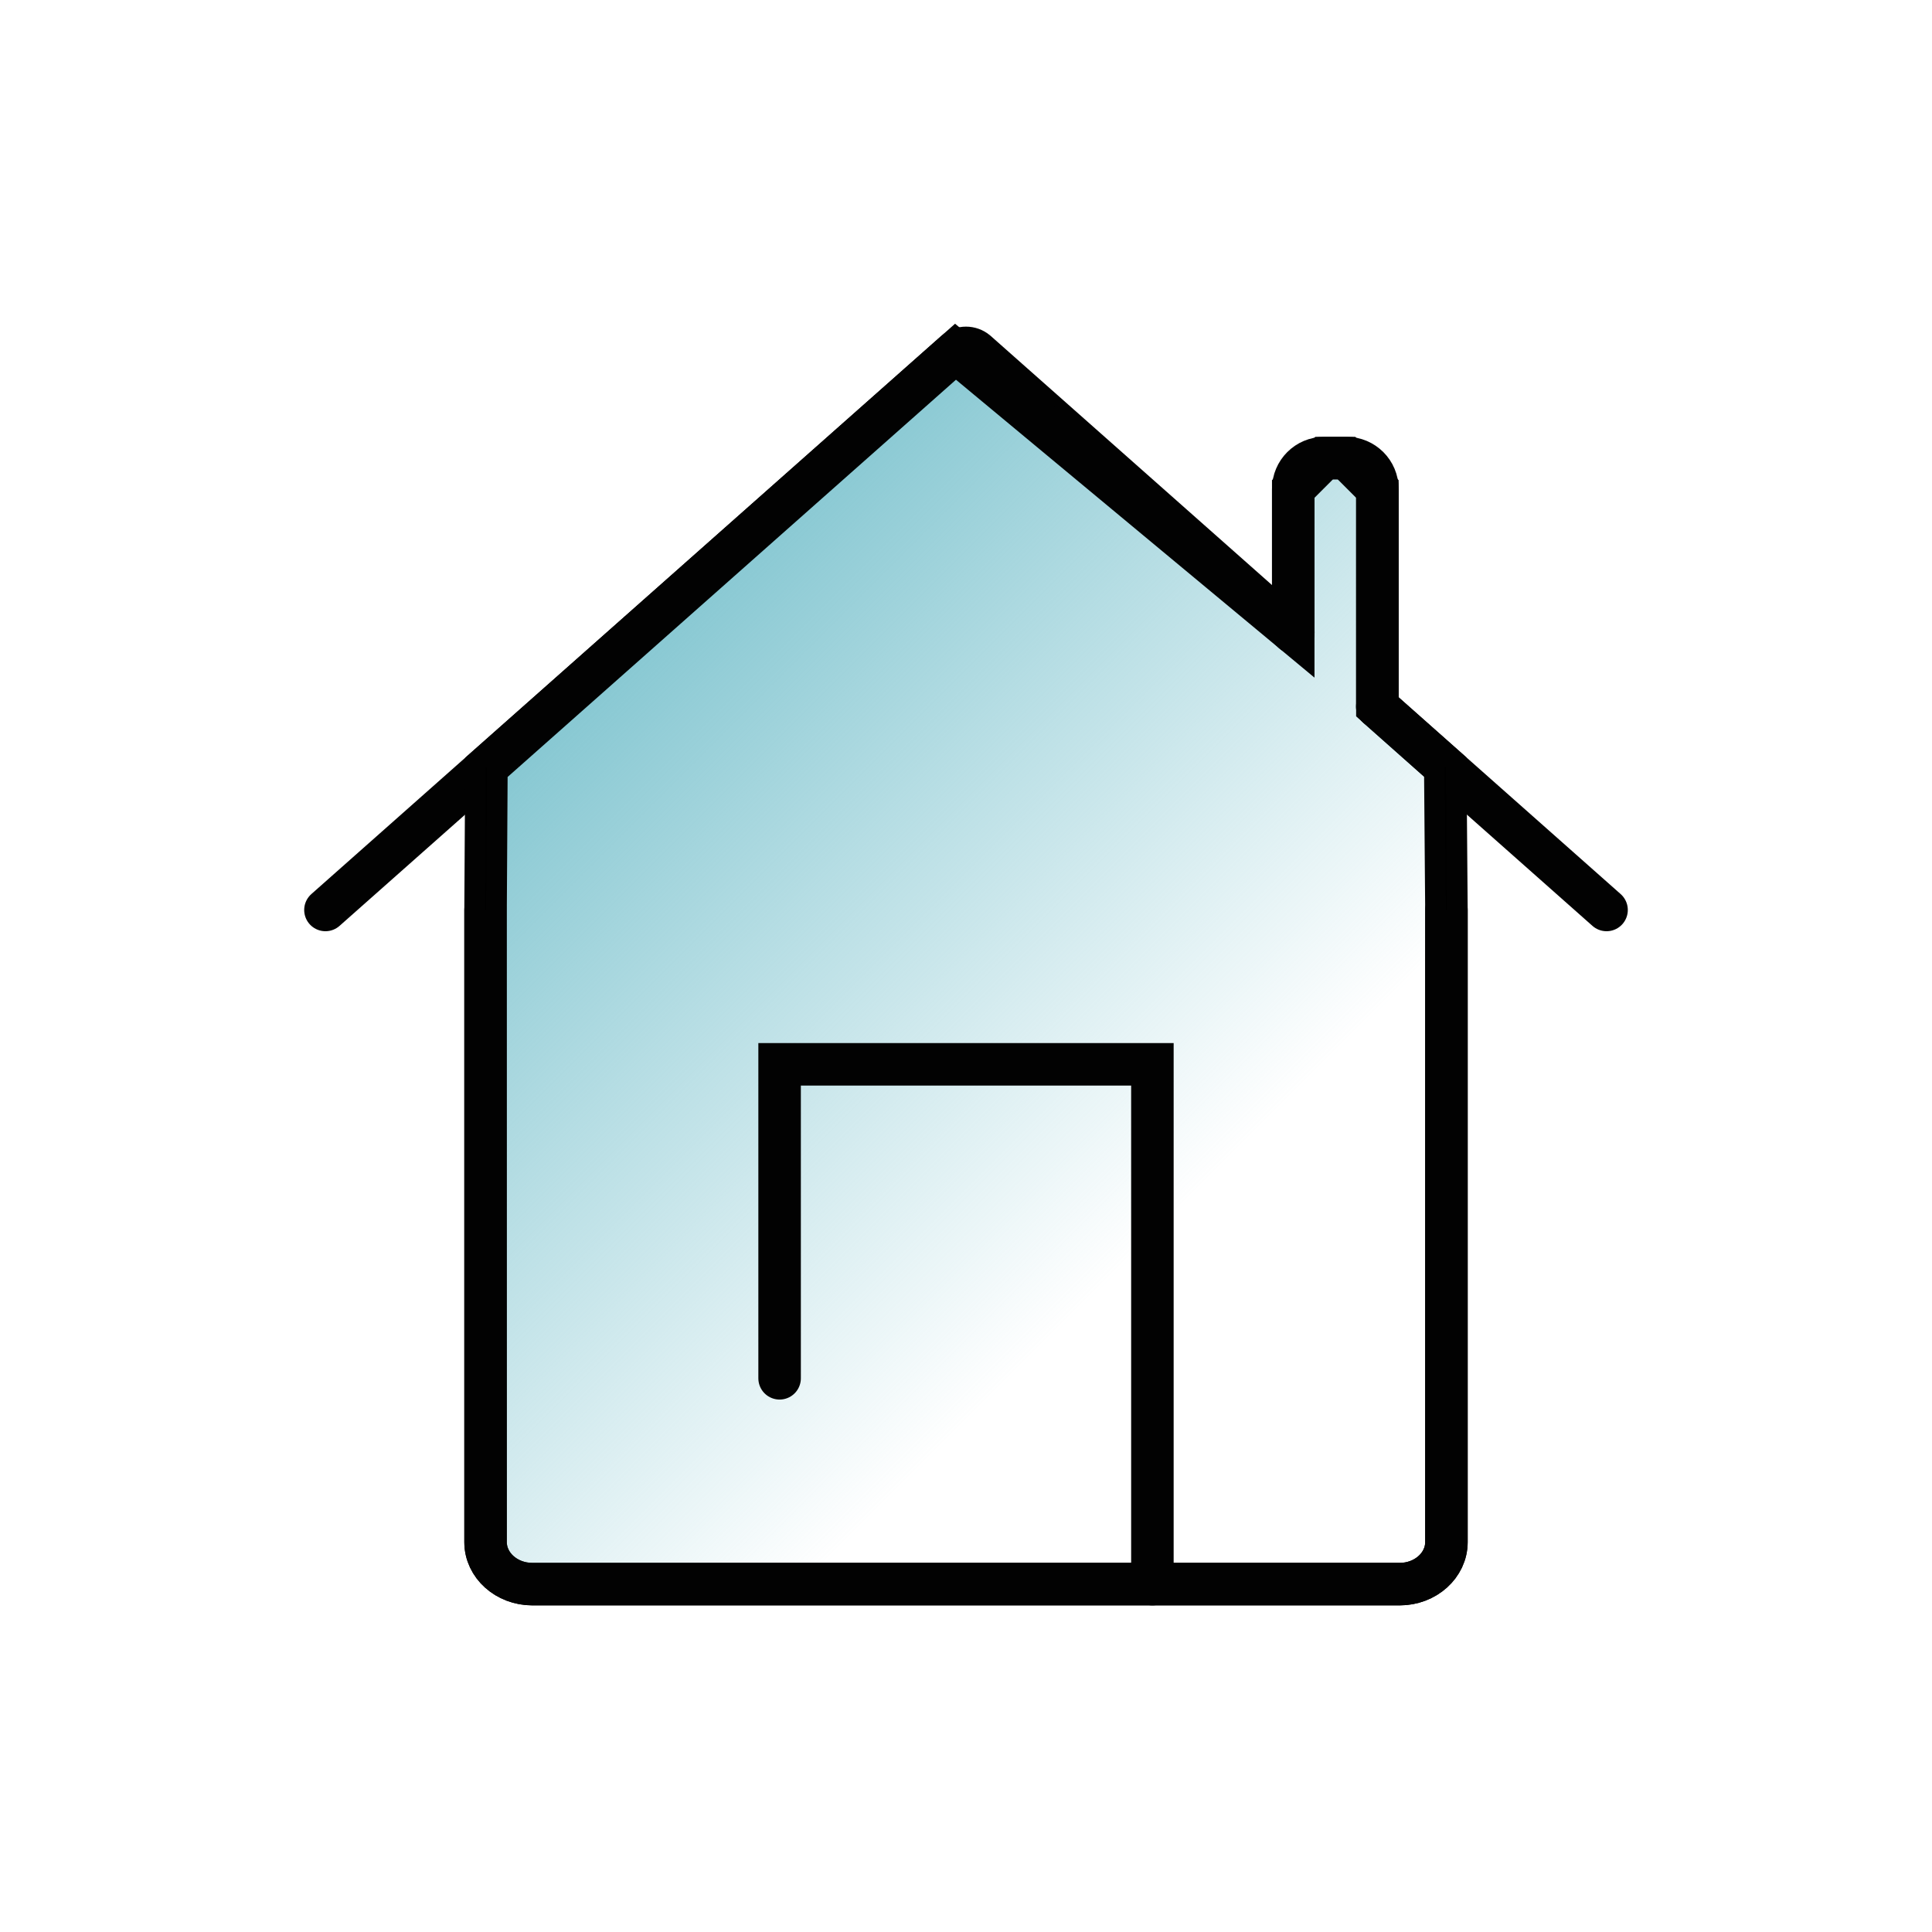
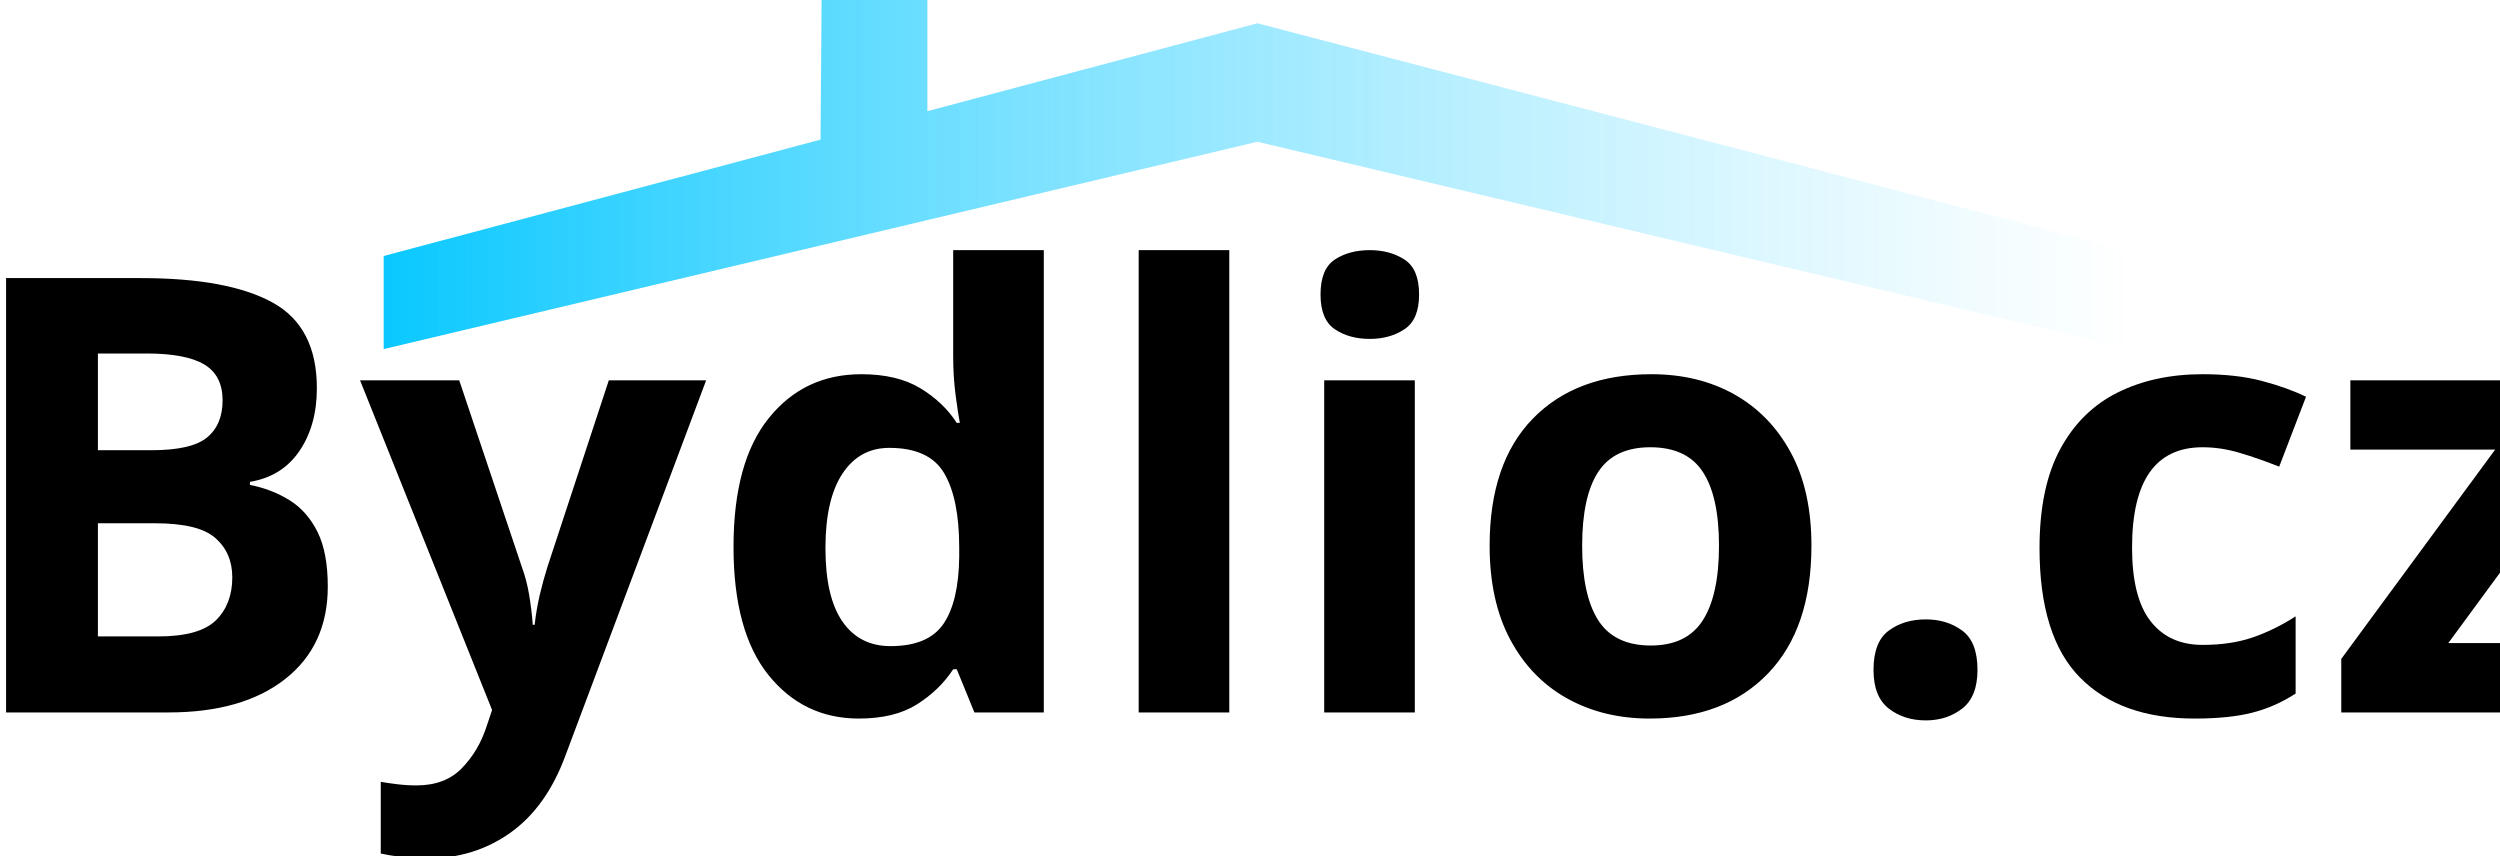
- <svg xmlns="http://www.w3.org/2000/svg" xmlns:xlink="http://www.w3.org/1999/xlink" width="800px" height="800px" viewBox="0 0 1000 1000" data-name="Layer 2" id="Layer_2" version="1.1" xml:space="preserve">
+ <svg xmlns="http://www.w3.org/2000/svg" xmlns:xlink="http://www.w3.org/1999/xlink" width="357.65" height="122.361" viewBox="0 0 447.063 152.951" data-name="Layer 2" id="Layer_2" version="1.1" xml:space="preserve">
  <defs id="defs1">
    <linearGradient id="linearGradient6">
-       <stop style="stop-color:#81c5d0;stop-opacity:1;" offset="0" id="stop6" />
-       <stop style="stop-color:#81c5d0;stop-opacity:0;" offset="0.825" id="stop7" />
+       <stop style="stop-color:#09c8ff;stop-opacity:1;" offset="0" id="stop6" />
+       <stop style="stop-color:#ffffff;stop-opacity:0.58;" offset="1" id="stop7" />
    </linearGradient>
    <style id="style1">.cls-1{fill:none;stroke:#020202;stroke-linecap:round;stroke-miterlimit:10;stroke-width:22px;}</style>
-     <linearGradient xlink:href="#linearGradient6" id="linearGradient7" x1="316.386" y1="315.634" x2="683.614" y2="682.863" gradientUnits="userSpaceOnUse" />
+     <linearGradient xlink:href="#linearGradient6" id="linearGradient7" x1="375.457" y1="464.217" x2="630.078" y2="464.217" gradientUnits="userSpaceOnUse" gradientTransform="matrix(1.230295,0,0,1.230295,-393.6948,-539.8611)" />
  </defs>
-   <path class="cls-1" d="M168.45,471,494.57,182.05a8.41,8.41,0,0,1,10.86,0l164,145.25" id="path1" />
-   <line class="cls-1" x1="831.55" x2="712.86" y1="471" y2="365.83" id="line1" />
-   <path class="cls-1" d="M748.67,471V798.19c0,12-10.85,21.75-24.22,21.75H275.55c-13.37,0-24.22-9.74-24.22-21.75V471" id="path2" />
-   <path class="cls-1" d="m 748.67,471 v 327.19 c 0,12 -10.85,21.75 -24.22,21.75 h -448.9 c -13.37,0 -24.22,-9.74 -24.22,-21.75 V 471 L 251.769,397.177 494.57,182.05 669.38,327.3 v -74.2 l 16,-16 h 11.55 l 16,16 v 112.73 l 35.147,31.205 z" id="path2-4" style="fill:url(#linearGradient7);stroke:#020202;stroke-width:22px;stroke-linecap:round;stroke-miterlimit:10;fill-opacity:1" />
-   <polyline class="cls-1" points="403.52 713.41 403.52 550.89 596.48 550.89 596.48 819.94" id="polyline2" />
-   <path class="cls-1" d="M669.38,327.3V253.1a16,16,0,0,1,16-16h11.55a16,16,0,0,1,16,16V365.83" id="path3" />
-   <path style="fill:#000000;stroke:#000000;stroke-width:0.625" d="m 251.33,471 0.439,-73.823" id="path4" />
-   <path style="fill:#000000;stroke:#000000;stroke-width:0.625" d="m 748.67,471 -0.593,-73.965" id="path5" />
+   <path id="path3" style="fill:url(#linearGradient7);stroke:none;stroke-width:0.769;stroke-opacity:1" d="M 146.923,0 146.734,24.969 68.612,45.779 V 62.425 L 224.859,25.348 381.103,62.425 V 45.022 L 224.856,4.163 165.84,19.881 V 0 Z" />
+   <text xml:space="preserve" style="font-style:normal;font-variant:normal;font-weight:bold;font-stretch:normal;font-size:108.778px;font-family:'Microsoft Tai Le';-inkscape-font-specification:'Microsoft Tai Le Bold';text-align:start;writing-mode:lr-tb;direction:ltr;text-anchor:start;fill:#000000;fill-opacity:1;stroke:none;stroke-width:3.399;stroke-opacity:1" x="-8.711" y="127.403" id="text7">
+     <tspan id="tspan7" style="font-style:normal;font-variant:normal;font-weight:bold;font-stretch:normal;font-family:'Microsoft Tai Le';-inkscape-font-specification:'Microsoft Tai Le Bold';fill:#000000;stroke-width:3.399" x="-8.711" y="127.403">Bydlio.<tspan style="font-style:normal;font-variant:normal;font-weight:bold;font-stretch:normal;font-family:'Microsoft Tai Le';-inkscape-font-specification:'Microsoft Tai Le Bold';fill:#000000;stroke-width:3.399" id="tspan8">cz</tspan>
+     </tspan>
+   </text>
</svg>
